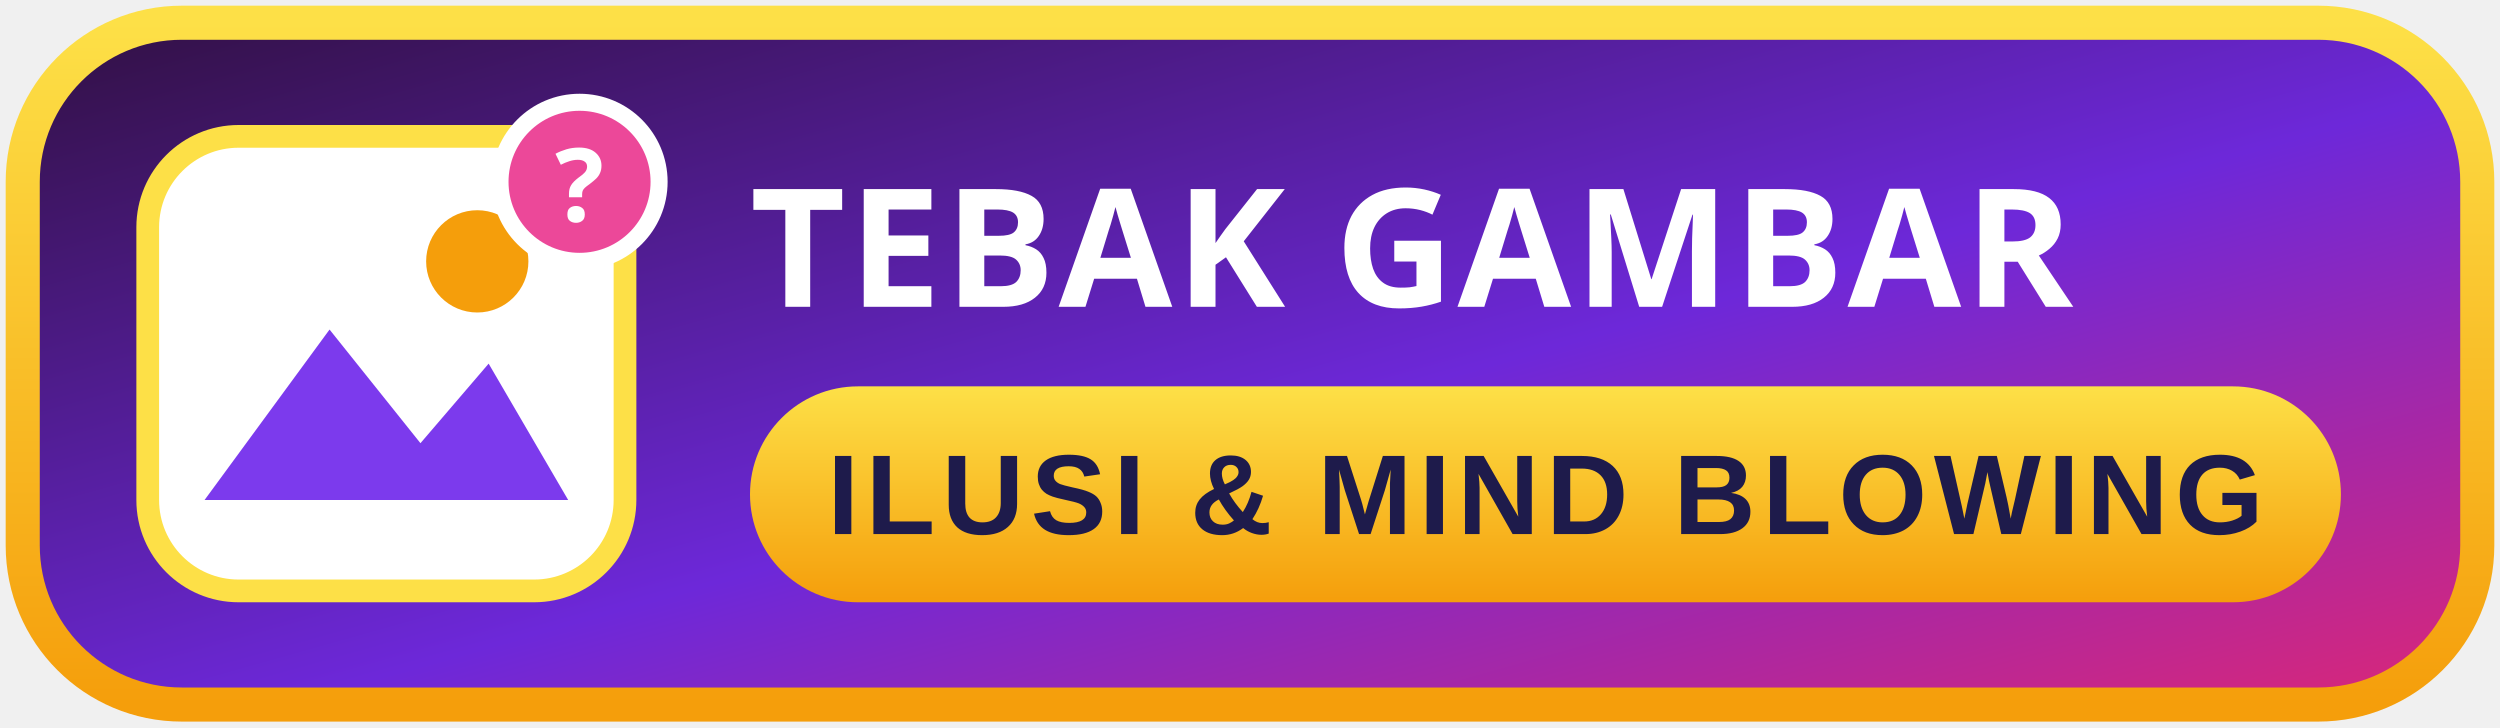
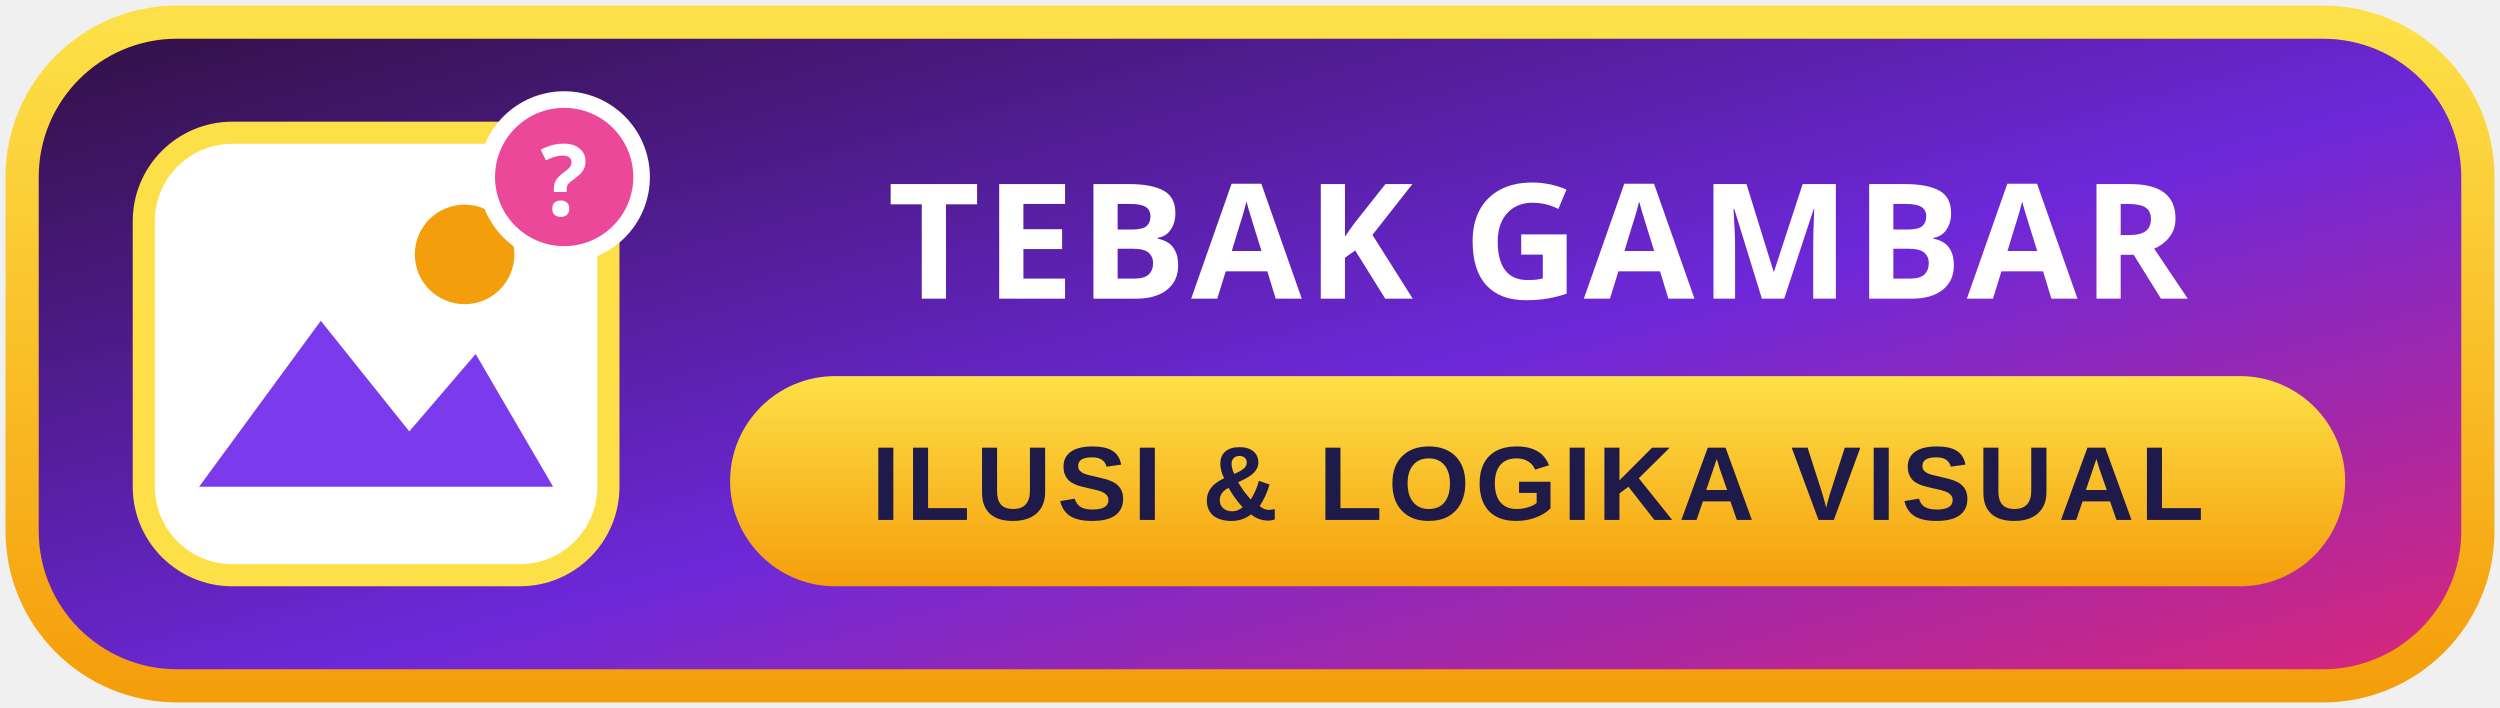
- <svg xmlns="http://www.w3.org/2000/svg" viewBox="0 0 220 64" role="img" aria-label="Logo Tebak Gambar Mind Blowing">
+ <svg xmlns="http://www.w3.org/2000/svg" viewBox="0 0 226 64" role="img" aria-label="Logo Tebak Gambar">
  <defs>
    <linearGradient id="tgBg" x1="0" y1="0" x2="1" y2="1">
      <stop offset="0%" stop-color="#311042" />
      <stop offset="55%" stop-color="#6D28D9" />
      <stop offset="100%" stop-color="#DB2777" />
    </linearGradient>
    <linearGradient id="tgAccent" x1="0" y1="0" x2="0" y2="1">
      <stop offset="0%" stop-color="#FDE047" />
      <stop offset="100%" stop-color="#F59E0B" />
    </linearGradient>
  </defs>
-   <rect x="2" y="2" width="216" height="60" rx="14" fill="url(#tgBg)" stroke="url(#tgAccent)" stroke-width="3" />
+   <rect x="2" y="2" width="222" height="60" rx="14" fill="url(#tgBg)" stroke="url(#tgAccent)" stroke-width="3" />
  <g transform="translate(13, 12)">
    <rect x="0" y="0" width="42" height="40" rx="8" fill="#FFFFFF" stroke="#FDE047" stroke-width="2" />
    <path d="M5 32 L16 17 L24 27 L30 20 L37 32 Z" fill="#7C3AED" />
    <circle cx="29" cy="11" r="4.5" fill="#F59E0B" />
    <circle cx="38" cy="4" r="7" fill="#EC4899" stroke="#FFFFFF" stroke-width="1.5" />
    <text x="38" y="7.5" text-anchor="middle" font-family="Arial Black, sans-serif" font-size="9" font-weight="900" fill="#FFFFFF">?</text>
  </g>
-   <text x="66" y="27" font-family="Arial Black, Segoe UI, sans-serif" font-size="14.5" font-weight="900" fill="#FFFFFF" letter-spacing="0.3">TEBAK GAMBAR</text>
-   <rect x="66" y="34" width="140" height="19" rx="9.5" fill="url(#tgAccent)" />
-   <text x="136" y="47" text-anchor="middle" font-family="Arial, Segoe UI, sans-serif" font-size="10" font-weight="900" fill="#1E1B4B" letter-spacing="0.6">ILUSI &amp; MIND BLOWING</text>
+   <text x="139" y="27" text-anchor="middle" font-family="Arial Black, Segoe UI, sans-serif" font-size="14.5" font-weight="900" fill="#FFFFFF" letter-spacing="0.4">TEBAK GAMBAR</text>
+   <rect x="66" y="34" width="146" height="19" rx="9.5" fill="url(#tgAccent)" />
+   <text x="139" y="47" text-anchor="middle" font-family="Arial, Segoe UI, sans-serif" font-size="9.5" font-weight="900" fill="#1E1B4B" letter-spacing="0.5">ILUSI &amp; LOGIKA VISUAL</text>
</svg>
